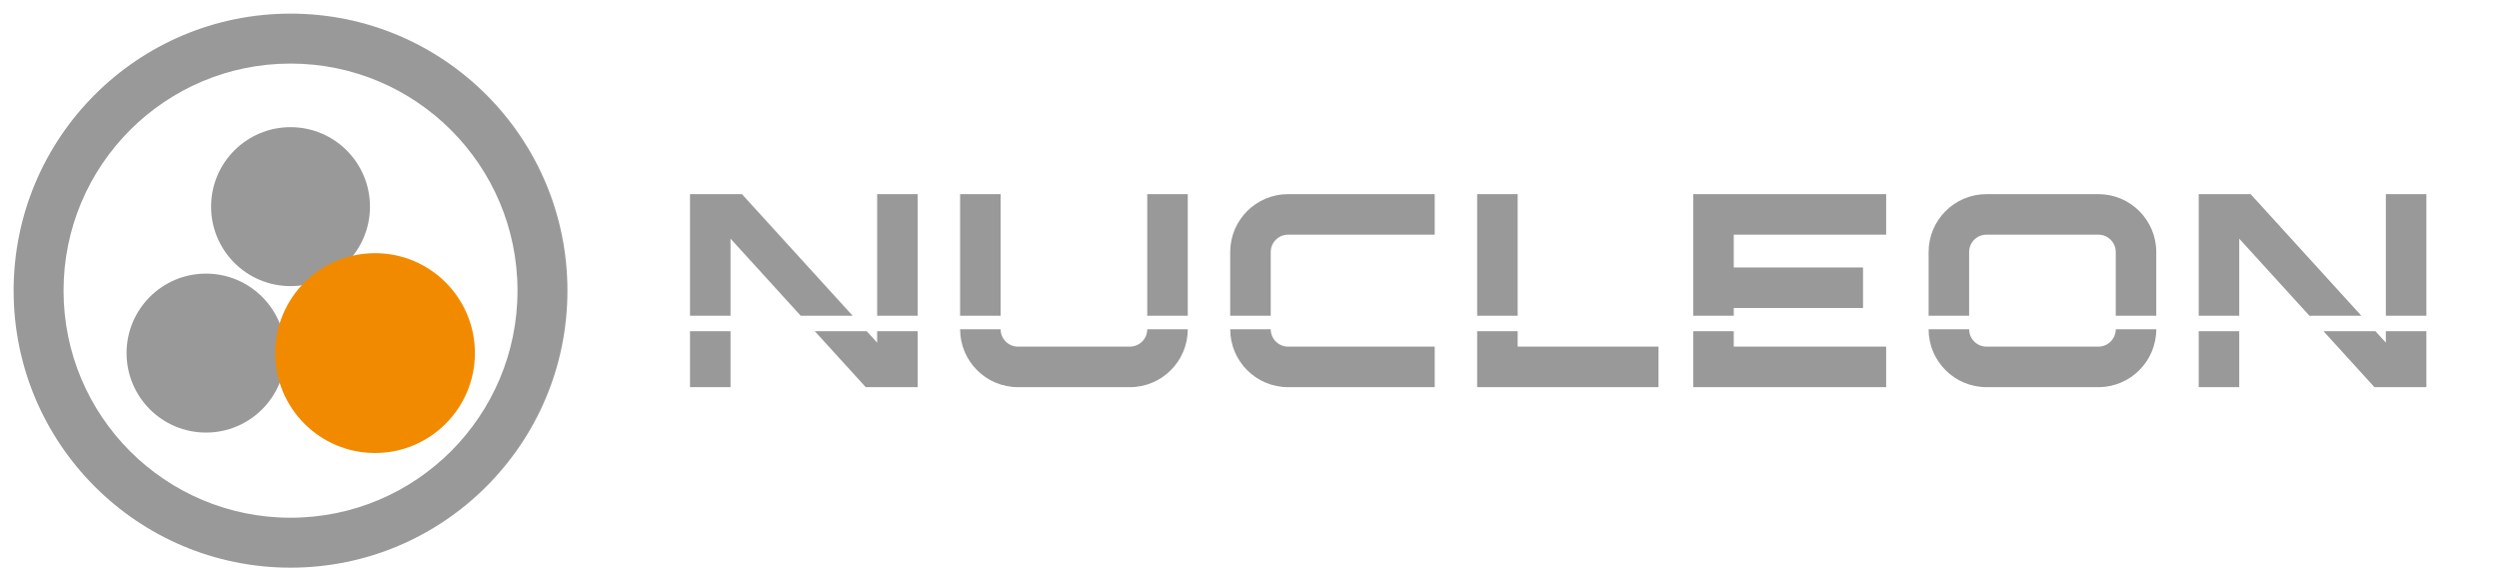
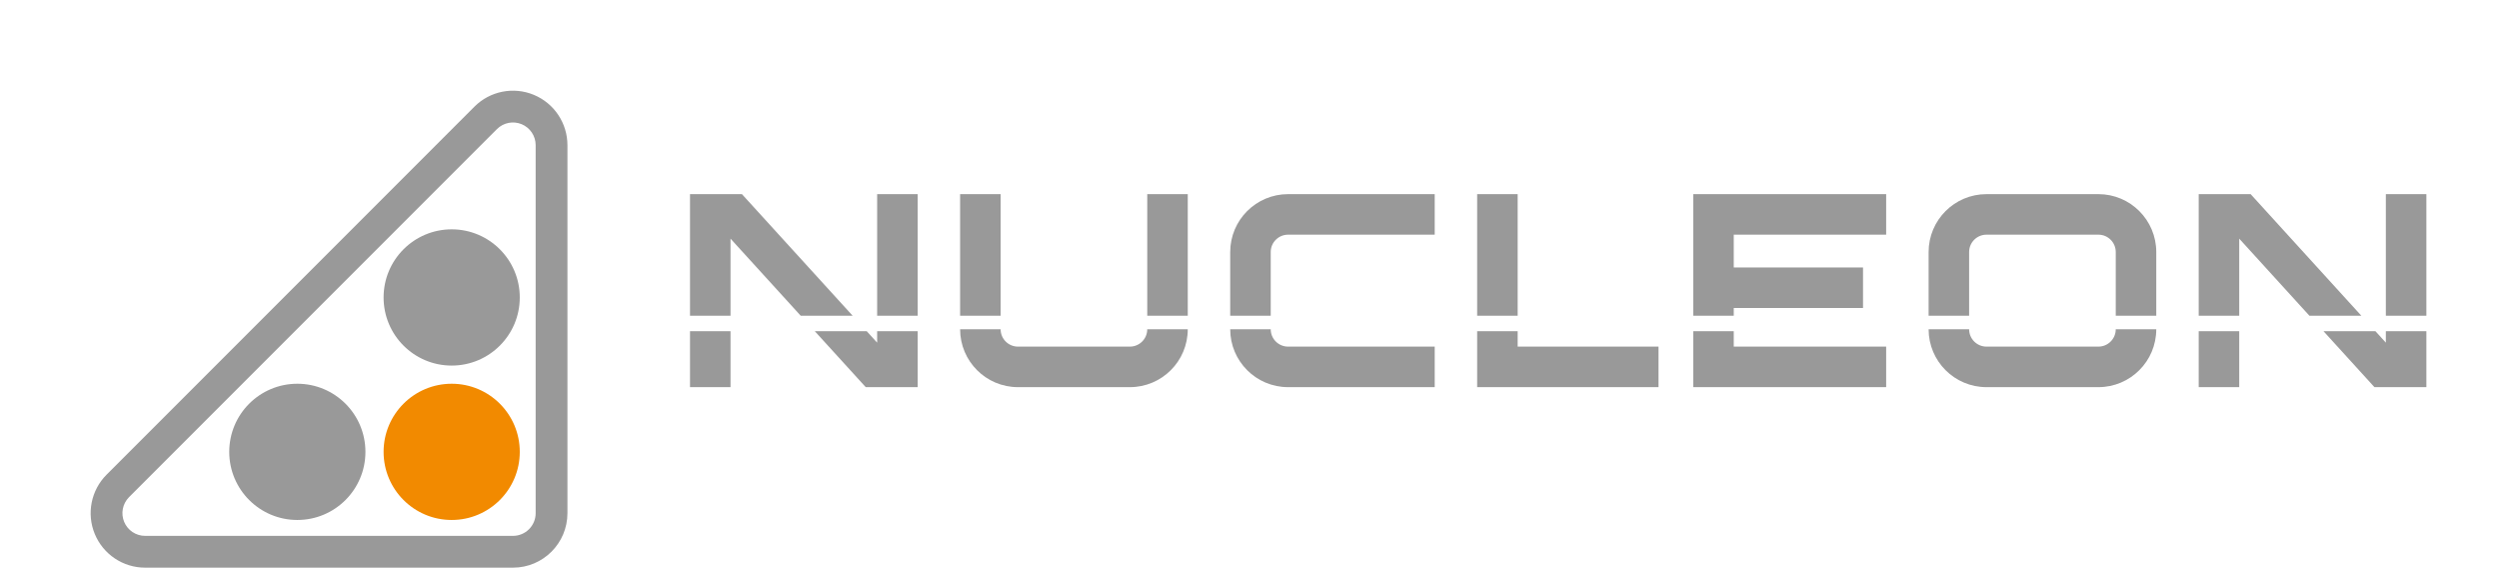
<svg xmlns="http://www.w3.org/2000/svg" viewBox="0 0 2202 512">
  <g id="mark">
-     <path d="M12 256A244 244 0 1 1 500 256A244 244 0 1 1 12 256ZM56 256A200 200 0 1 0 456 256A200 200 0 1 0 56 256Z" fill="#999999" />
-     <path d="M186 182A70 70 0 1 1 326 182A70 70 0 1 1 186 182Z" fill="#999999" />
-     <path d="M111.52 311A70 70 0 1 1 251.52 311A70 70 0 1 1 111.52 311Z" fill="#999999" />
-     <path d="M242.48 311A88 88 0 1 1 418.48 311A88 88 0 1 1 242.48 311Z" fill="#f28a00" />
+     <path d="M500 452A48 48 0 0 1 452 500L127.88 500A48 48 0 0 1 93.94 418.06L418.06 93.94A48 48 0 0 1 500 127.88ZM472 127.88A20 20 0 0 0 437.86 113.74L113.74 437.86A20 20 0 0 0 127.88 472L452 472A20 20 0 0 0 472 452Z" fill="#999999" />
+     <path d="M338 398A60 60 0 1 1 458 398A60 60 0 1 1 338 398Z" fill="#f28a00" />
+     <path d="M338 262A60 60 0 1 1 458 262A60 60 0 1 1 338 262Z" fill="#999999" />
+     <path d="M202 398A60 60 0 1 1 322 398A60 60 0 1 1 202 398Z" fill="#999999" />
  </g>
  <g id="wordmark">
    <path d="M608 171L643.7 171L643.7 278.1L608 278.1ZM643.7 291.7L643.7 341L608 341L608 291.7ZM772.9 171L808.6 171L808.6 278.1L772.9 278.1ZM808.6 291.7L808.6 341L772.9 341L772.9 291.7ZM608 171L653.76 171L751.31 278.1L705.55 278.1ZM763.7 291.7L808.6 341L762.84 341L717.94 291.7ZM846 171L881.7 171L881.7 278.1L846 278.1ZM1010.9 171L1046.6 171L1046.6 278.1L1010.9 278.1ZM897 305.3L995.6 305.3L995.6 341L897 341ZM897 341A51 51 0 0 1 846 290L881.7 290A15.3 15.3 0 0 0 897 305.3ZM1046.6 290A51 51 0 0 1 995.6 341L995.6 305.3A15.3 15.3 0 0 0 1010.9 290ZM1084 222L1119.7 222L1119.7 278.1L1084 278.1ZM1135 171L1264.2 171L1264.2 206.7L1135 206.7ZM1135 305.3L1264.2 305.3L1264.2 341L1135 341ZM1084 222A51 51 0 0 1 1135 171L1135 206.7A15.3 15.3 0 0 0 1119.7 222ZM1135 341A51 51 0 0 1 1084 290L1119.7 290A15.3 15.3 0 0 0 1135 305.3ZM1301.6 171L1337.3 171L1337.3 278.1L1301.6 278.1ZM1337.3 291.7L1337.3 341L1301.6 341L1301.6 291.7ZM1301.6 305.3L1461.4 305.3L1461.4 341L1301.6 341ZM1492 171L1527.7 171L1527.7 278.1L1492 278.1ZM1527.7 291.7L1527.7 341L1492 341L1492 291.7ZM1492 171L1662 171L1662 206.7L1492 206.7ZM1492 235.6L1641.6 235.6L1641.6 271.3L1492 271.3ZM1492 305.3L1662 305.3L1662 341L1492 341ZM1699.4 222L1735.1 222L1735.1 278.1L1699.4 278.1ZM1864.3 222L1900 222L1900 278.1L1864.3 278.1ZM1750.4 171L1849 171L1849 206.7L1750.4 206.7ZM1750.4 305.3L1849 305.3L1849 341L1750.4 341ZM1699.4 222A51 51 0 0 1 1750.4 171L1750.4 206.7A15.3 15.3 0 0 0 1735.1 222ZM1849 171A51 51 0 0 1 1900 222L1864.3 222A15.3 15.3 0 0 0 1849 206.7ZM1900 290A51 51 0 0 1 1849 341L1849 305.3A15.3 15.3 0 0 0 1864.3 290ZM1750.4 341A51 51 0 0 1 1699.4 290L1735.1 290A15.3 15.3 0 0 0 1750.4 305.3ZM1937.4 171L1973.1 171L1973.1 278.1L1937.4 278.1ZM1973.1 291.7L1973.1 341L1937.4 341L1937.4 291.7ZM2102.3 171L2138 171L2138 278.1L2102.3 278.1ZM2138 291.7L2138 341L2102.3 341L2102.3 291.7ZM1937.4 171L1983.16 171L2080.71 278.1L2034.95 278.1ZM2093.1 291.7L2138 341L2092.24 341L2047.34 291.7Z" fill="#999999" />
  </g>
</svg>
